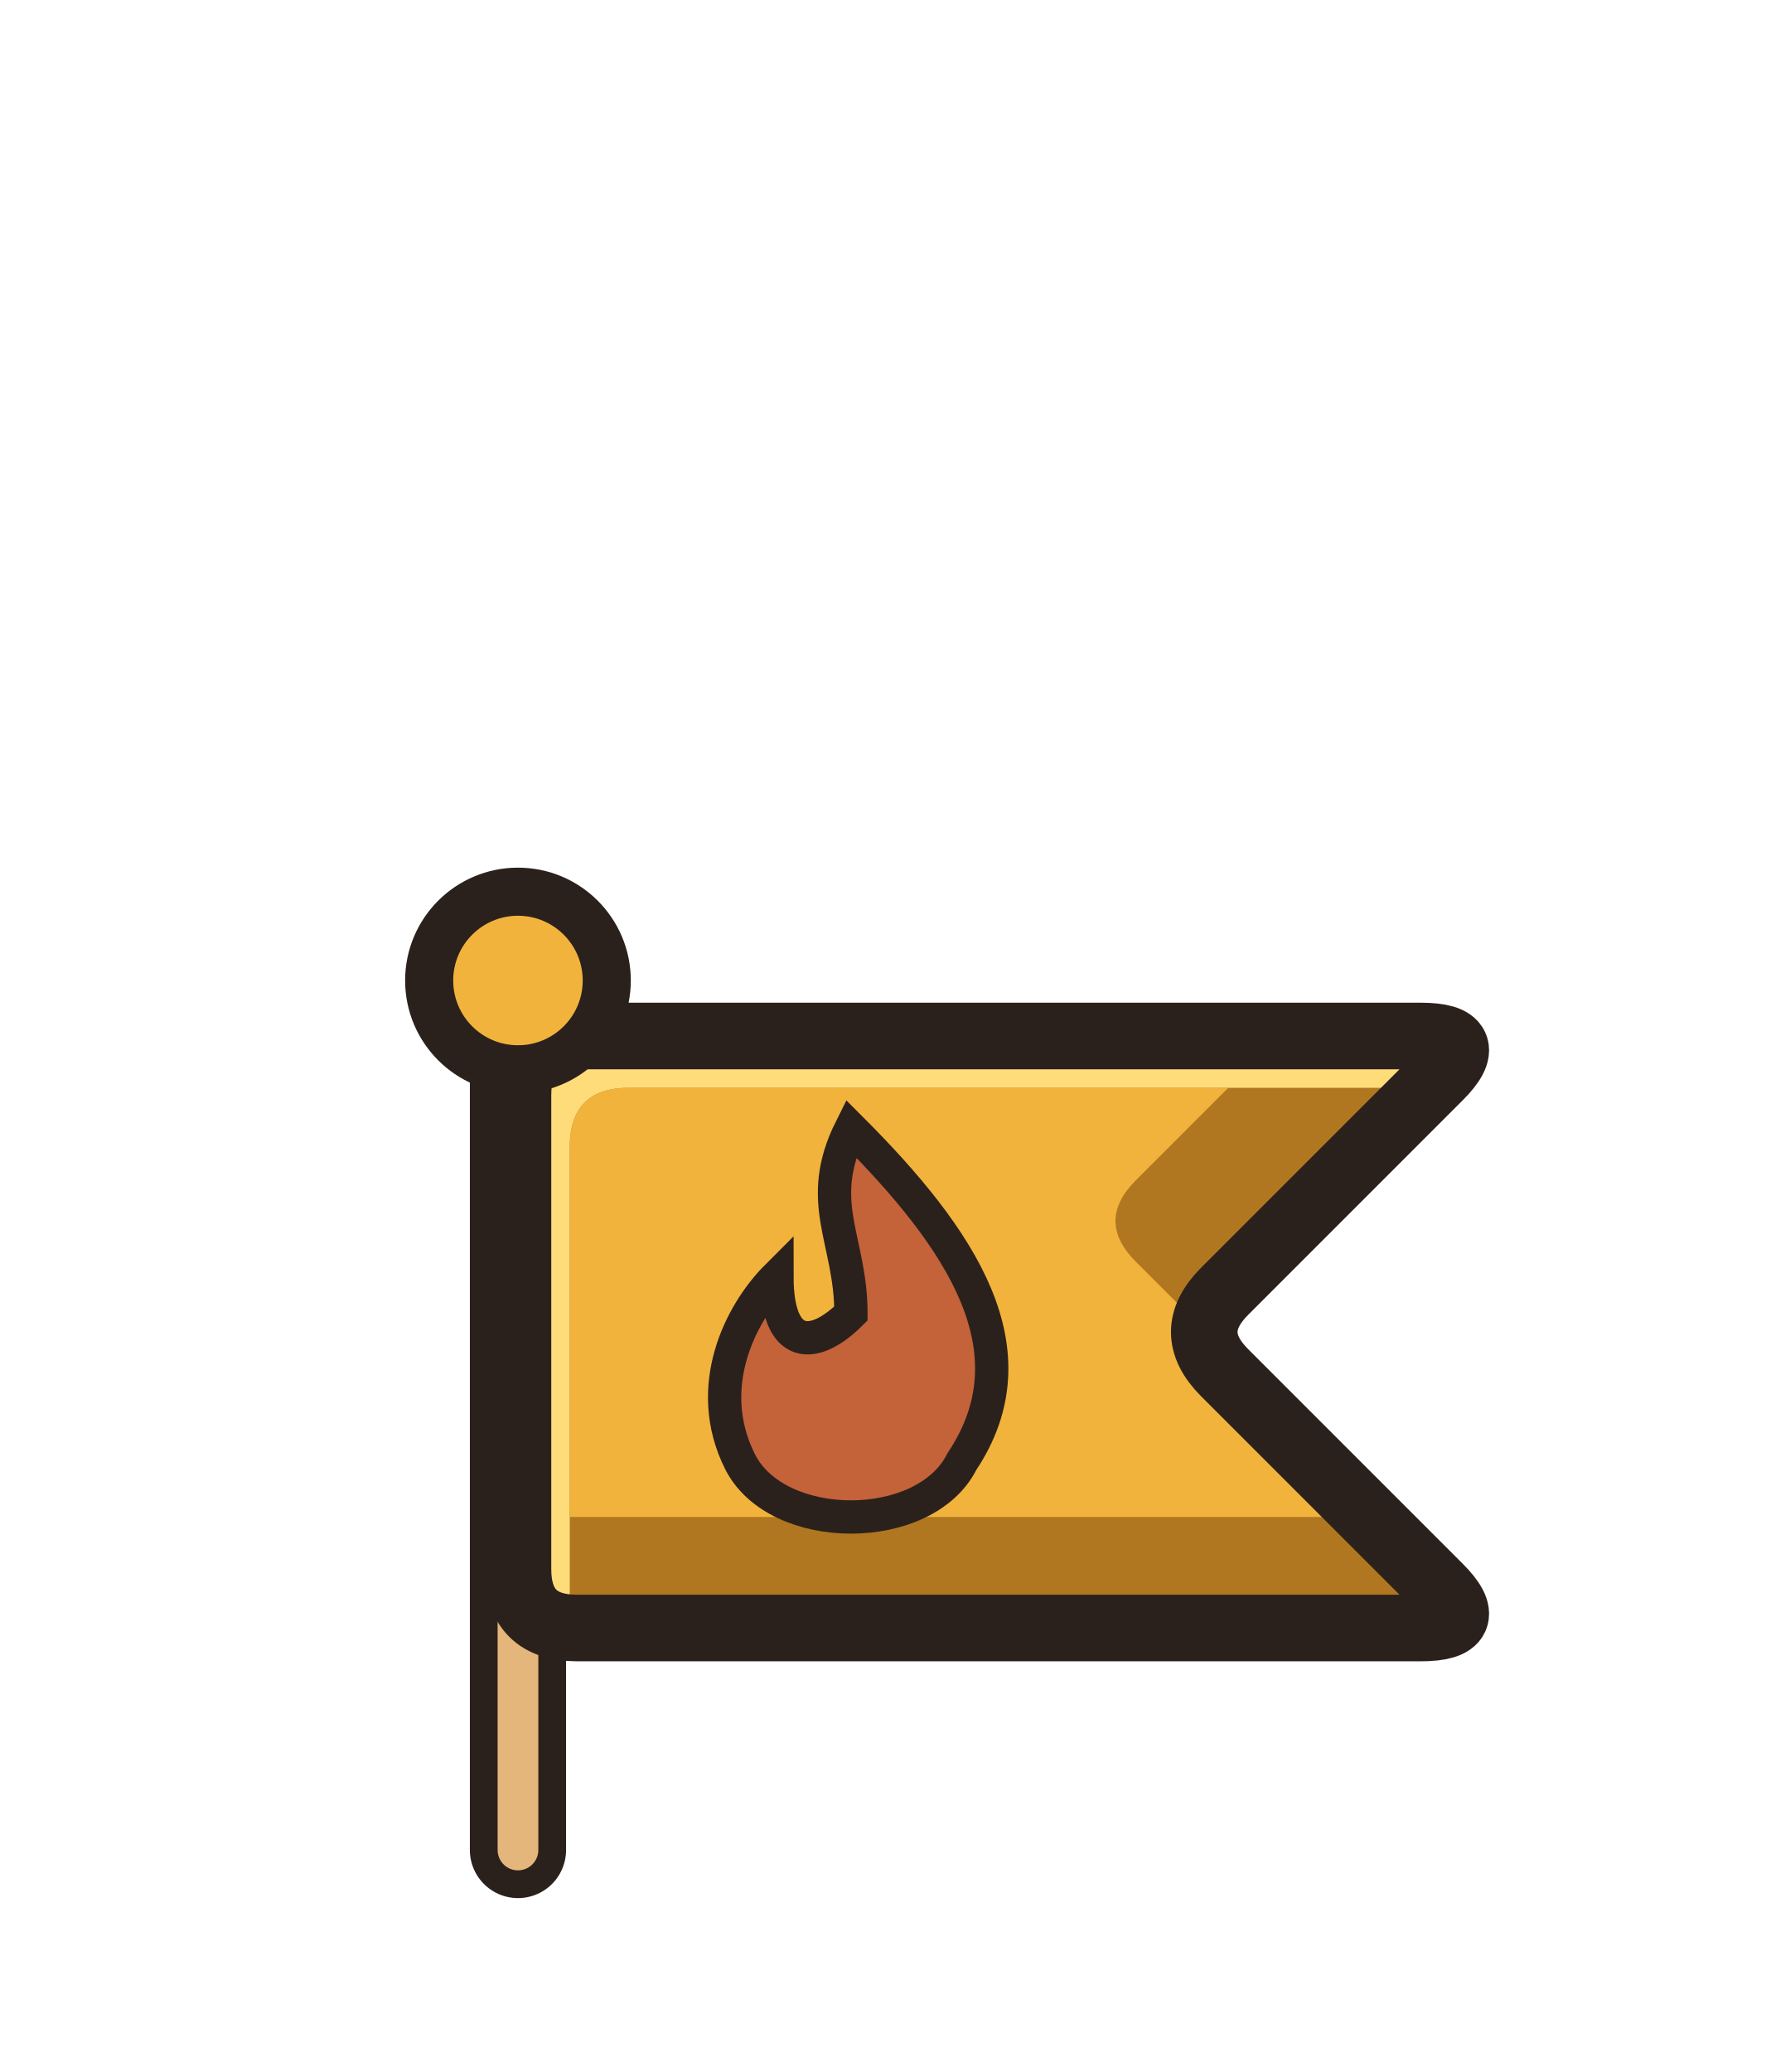
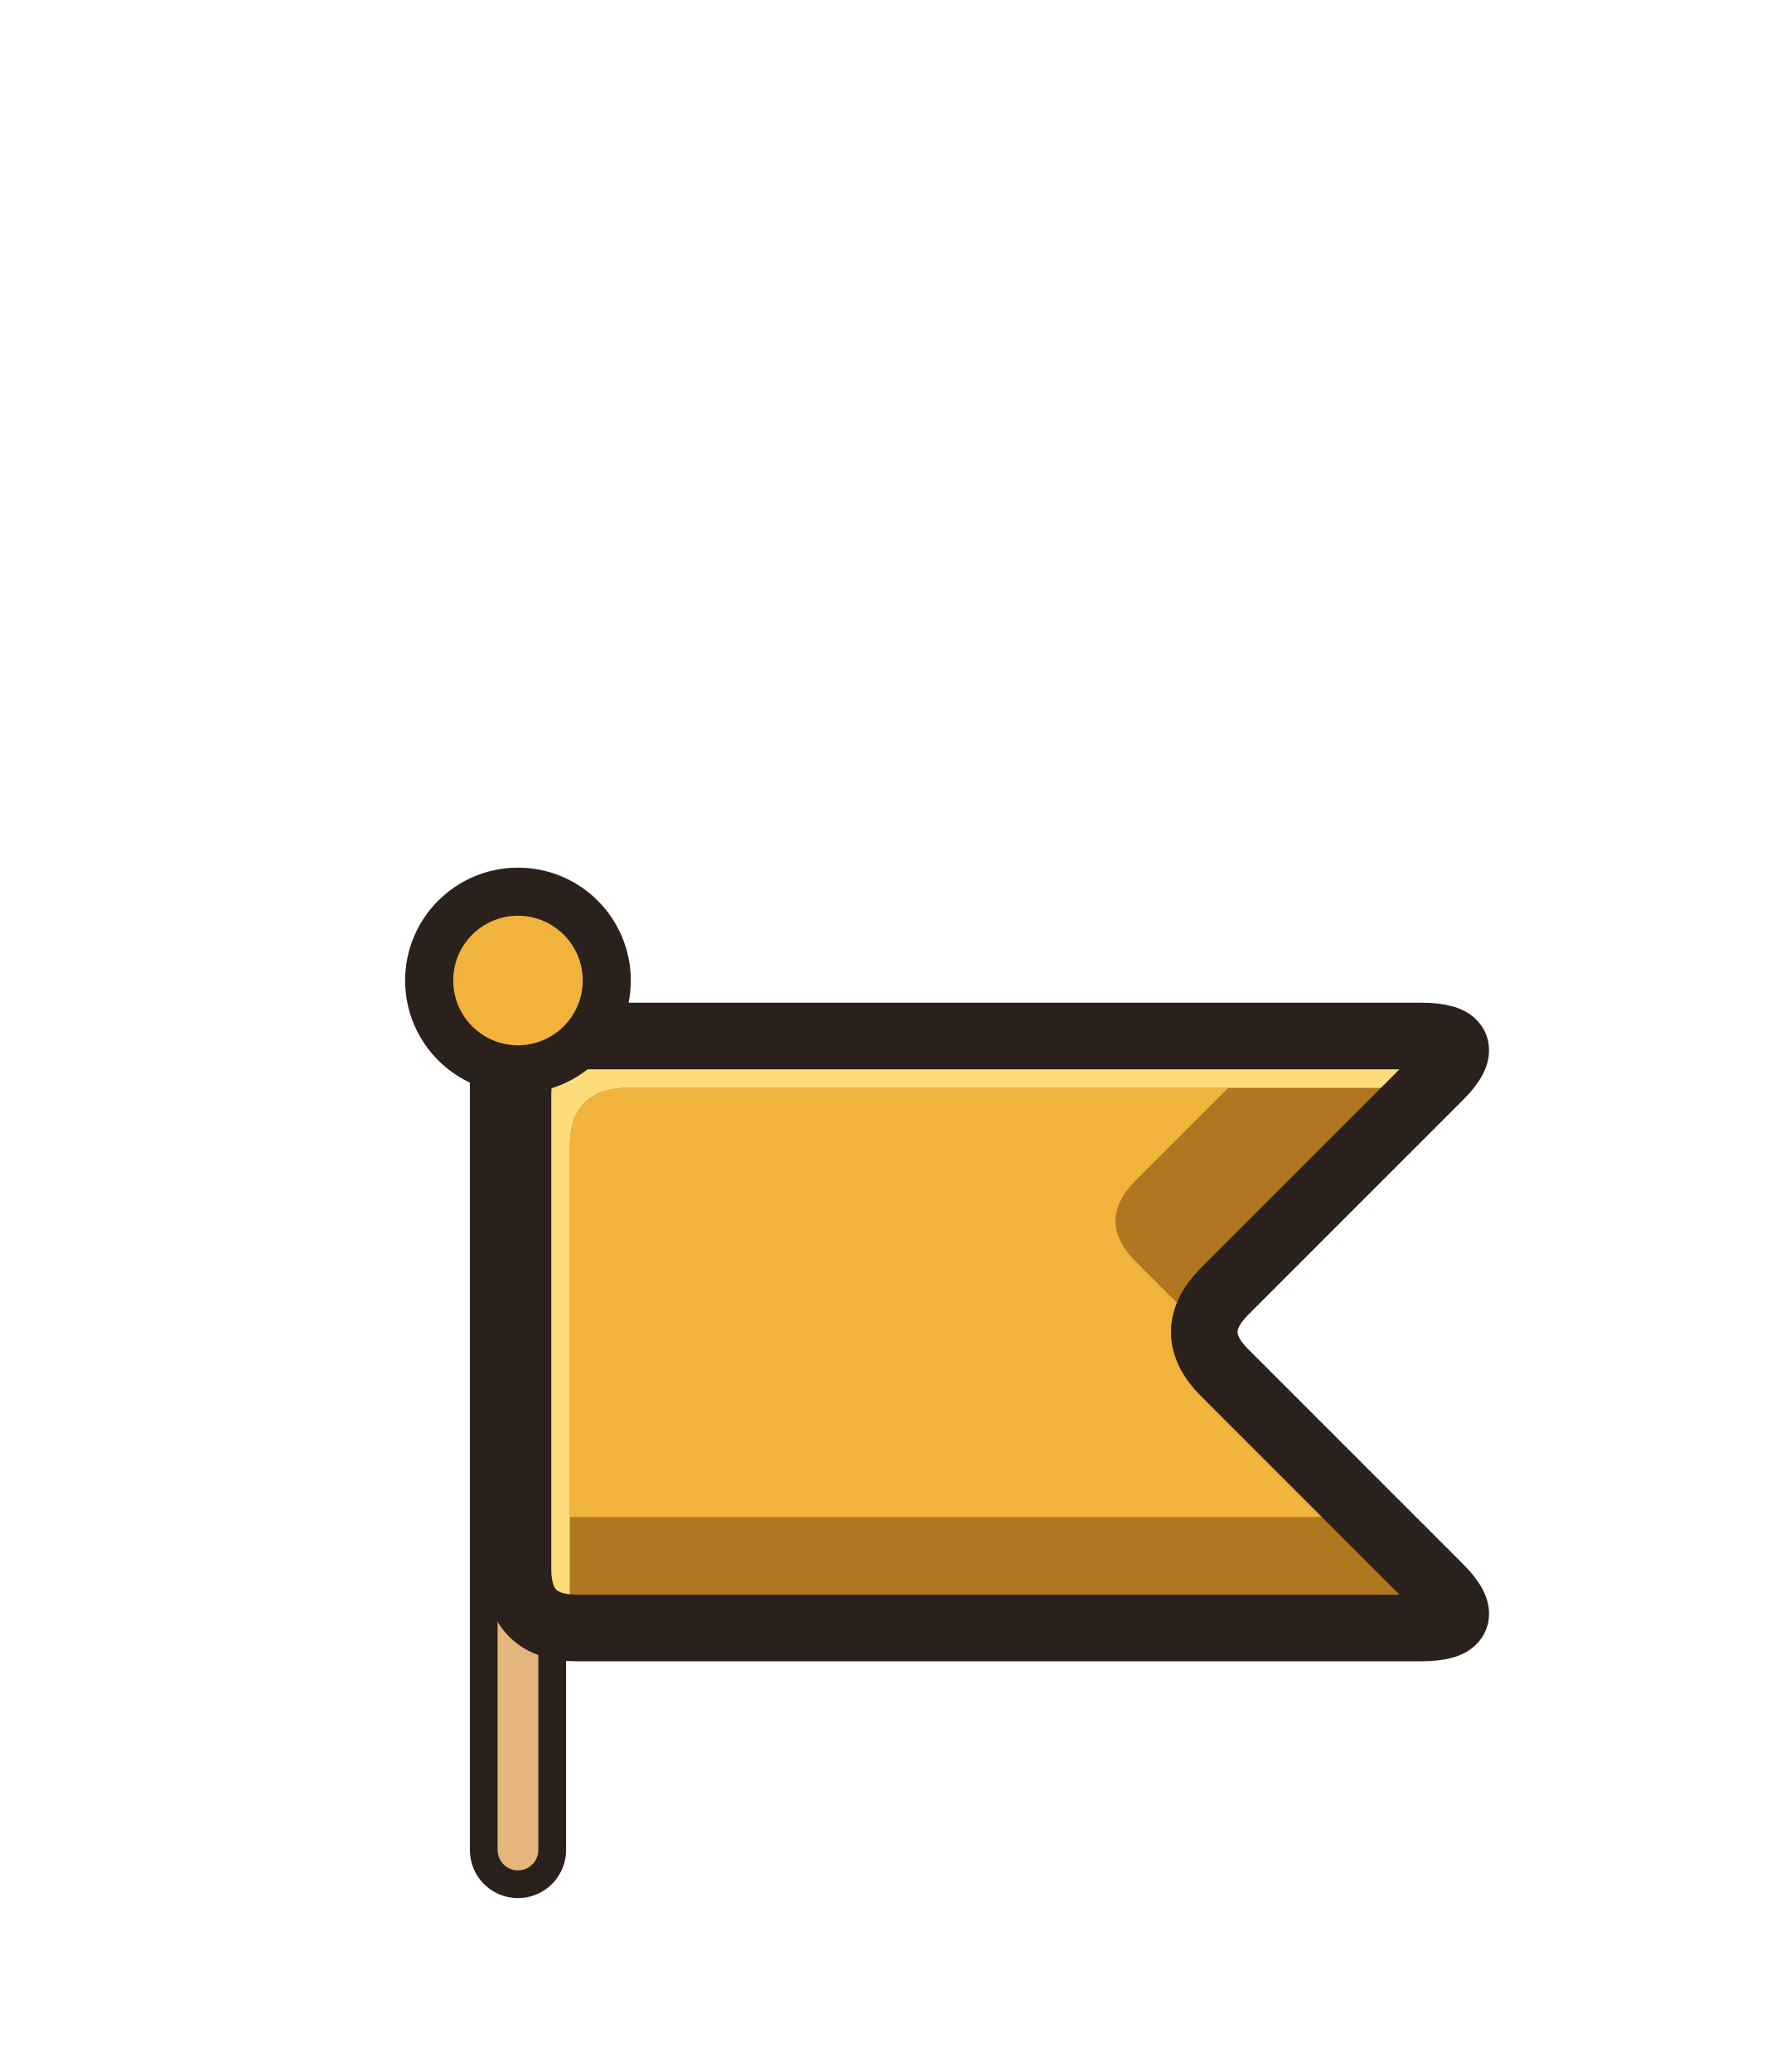
<svg xmlns="http://www.w3.org/2000/svg" width="48" height="56" viewBox="-14 -50 48 56" role="img" aria-label="Own banner">
  <path d="M0 0L0 -23" fill="none" stroke="#2B211C" stroke-width="2.6" stroke-linecap="round" stroke-linejoin="round" />
  <path d="M0 0L0 -23" fill="none" stroke="#E4B67C" stroke-width="1.1" stroke-linecap="round" stroke-linejoin="round" />
  <defs>
    <path id="b_0" d="M0 -20.4Q0 -22 1.6 -22L24.4 -22Q26 -22 24.9 -20.9L19.1 -15.1Q18 -14 19.1 -12.9L24.9 -7.1Q26 -6 24.4 -6L1.6 -6Q0 -6 0 -7.6Z" />
    <clipPath id="b_1">
      <use href="#b_0" />
    </clipPath>
    <clipPath id="b_2">
      <use href="#b_0" transform="translate(1.4 1.4)" />
    </clipPath>
  </defs>
  <g clip-path="url(#b_1)">
    <use href="#b_0" fill="#FFDC7A" />
    <use href="#b_0" fill="#B07720" transform="translate(1.4 1.4)" />
    <g clip-path="url(#b_2)">
      <use href="#b_0" fill="#F2B33D" transform="translate(-2.4 -3)" />
    </g>
  </g>
  <use href="#b_0" fill="none" stroke="#2B211C" stroke-width="1.8" stroke-linejoin="round" />
-   <path d="M9 -19.5c3 3 5 6 3 9c-1 2-5 2-6 0c-1-2 0-4 1-5c0 2 1 2 2 1c0-2-1-3 0-5z" fill="#C4623A" stroke="#2B211C" stroke-width="0.9" />
  <circle cx="0" cy="-23.5" r="2.4" fill="#F2B33D" stroke="#2B211C" stroke-width="1.3" />
</svg>
